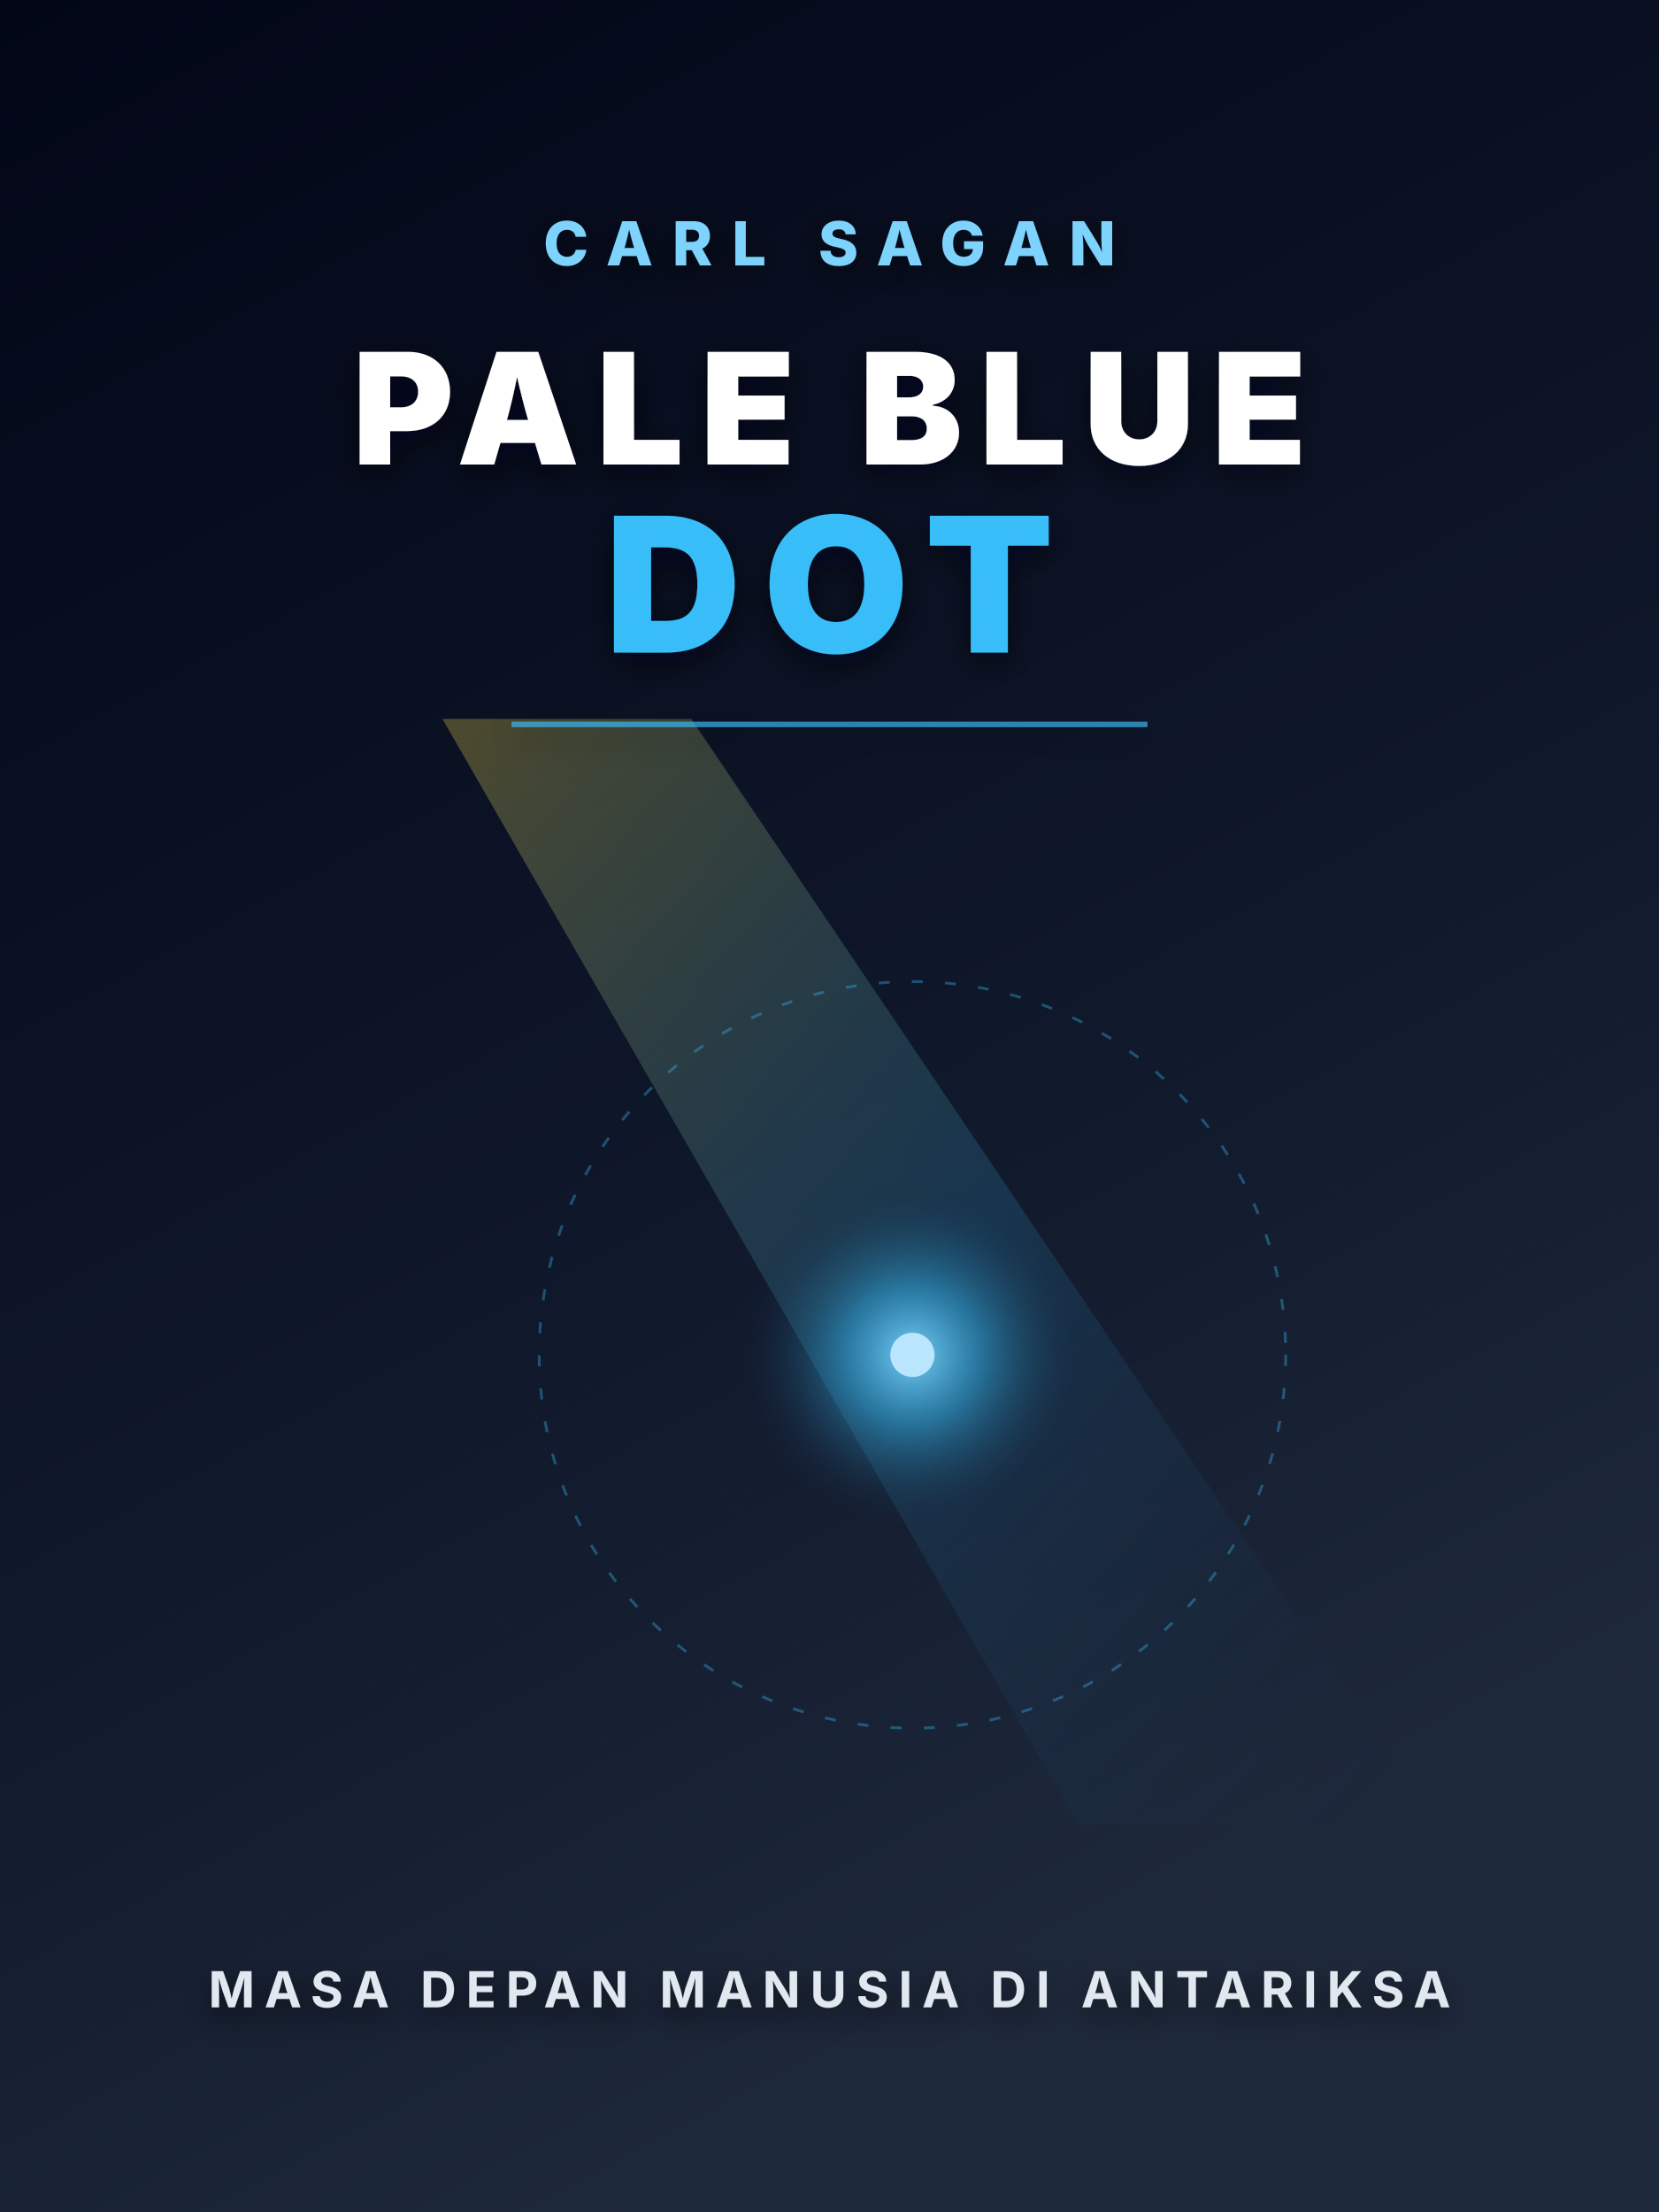
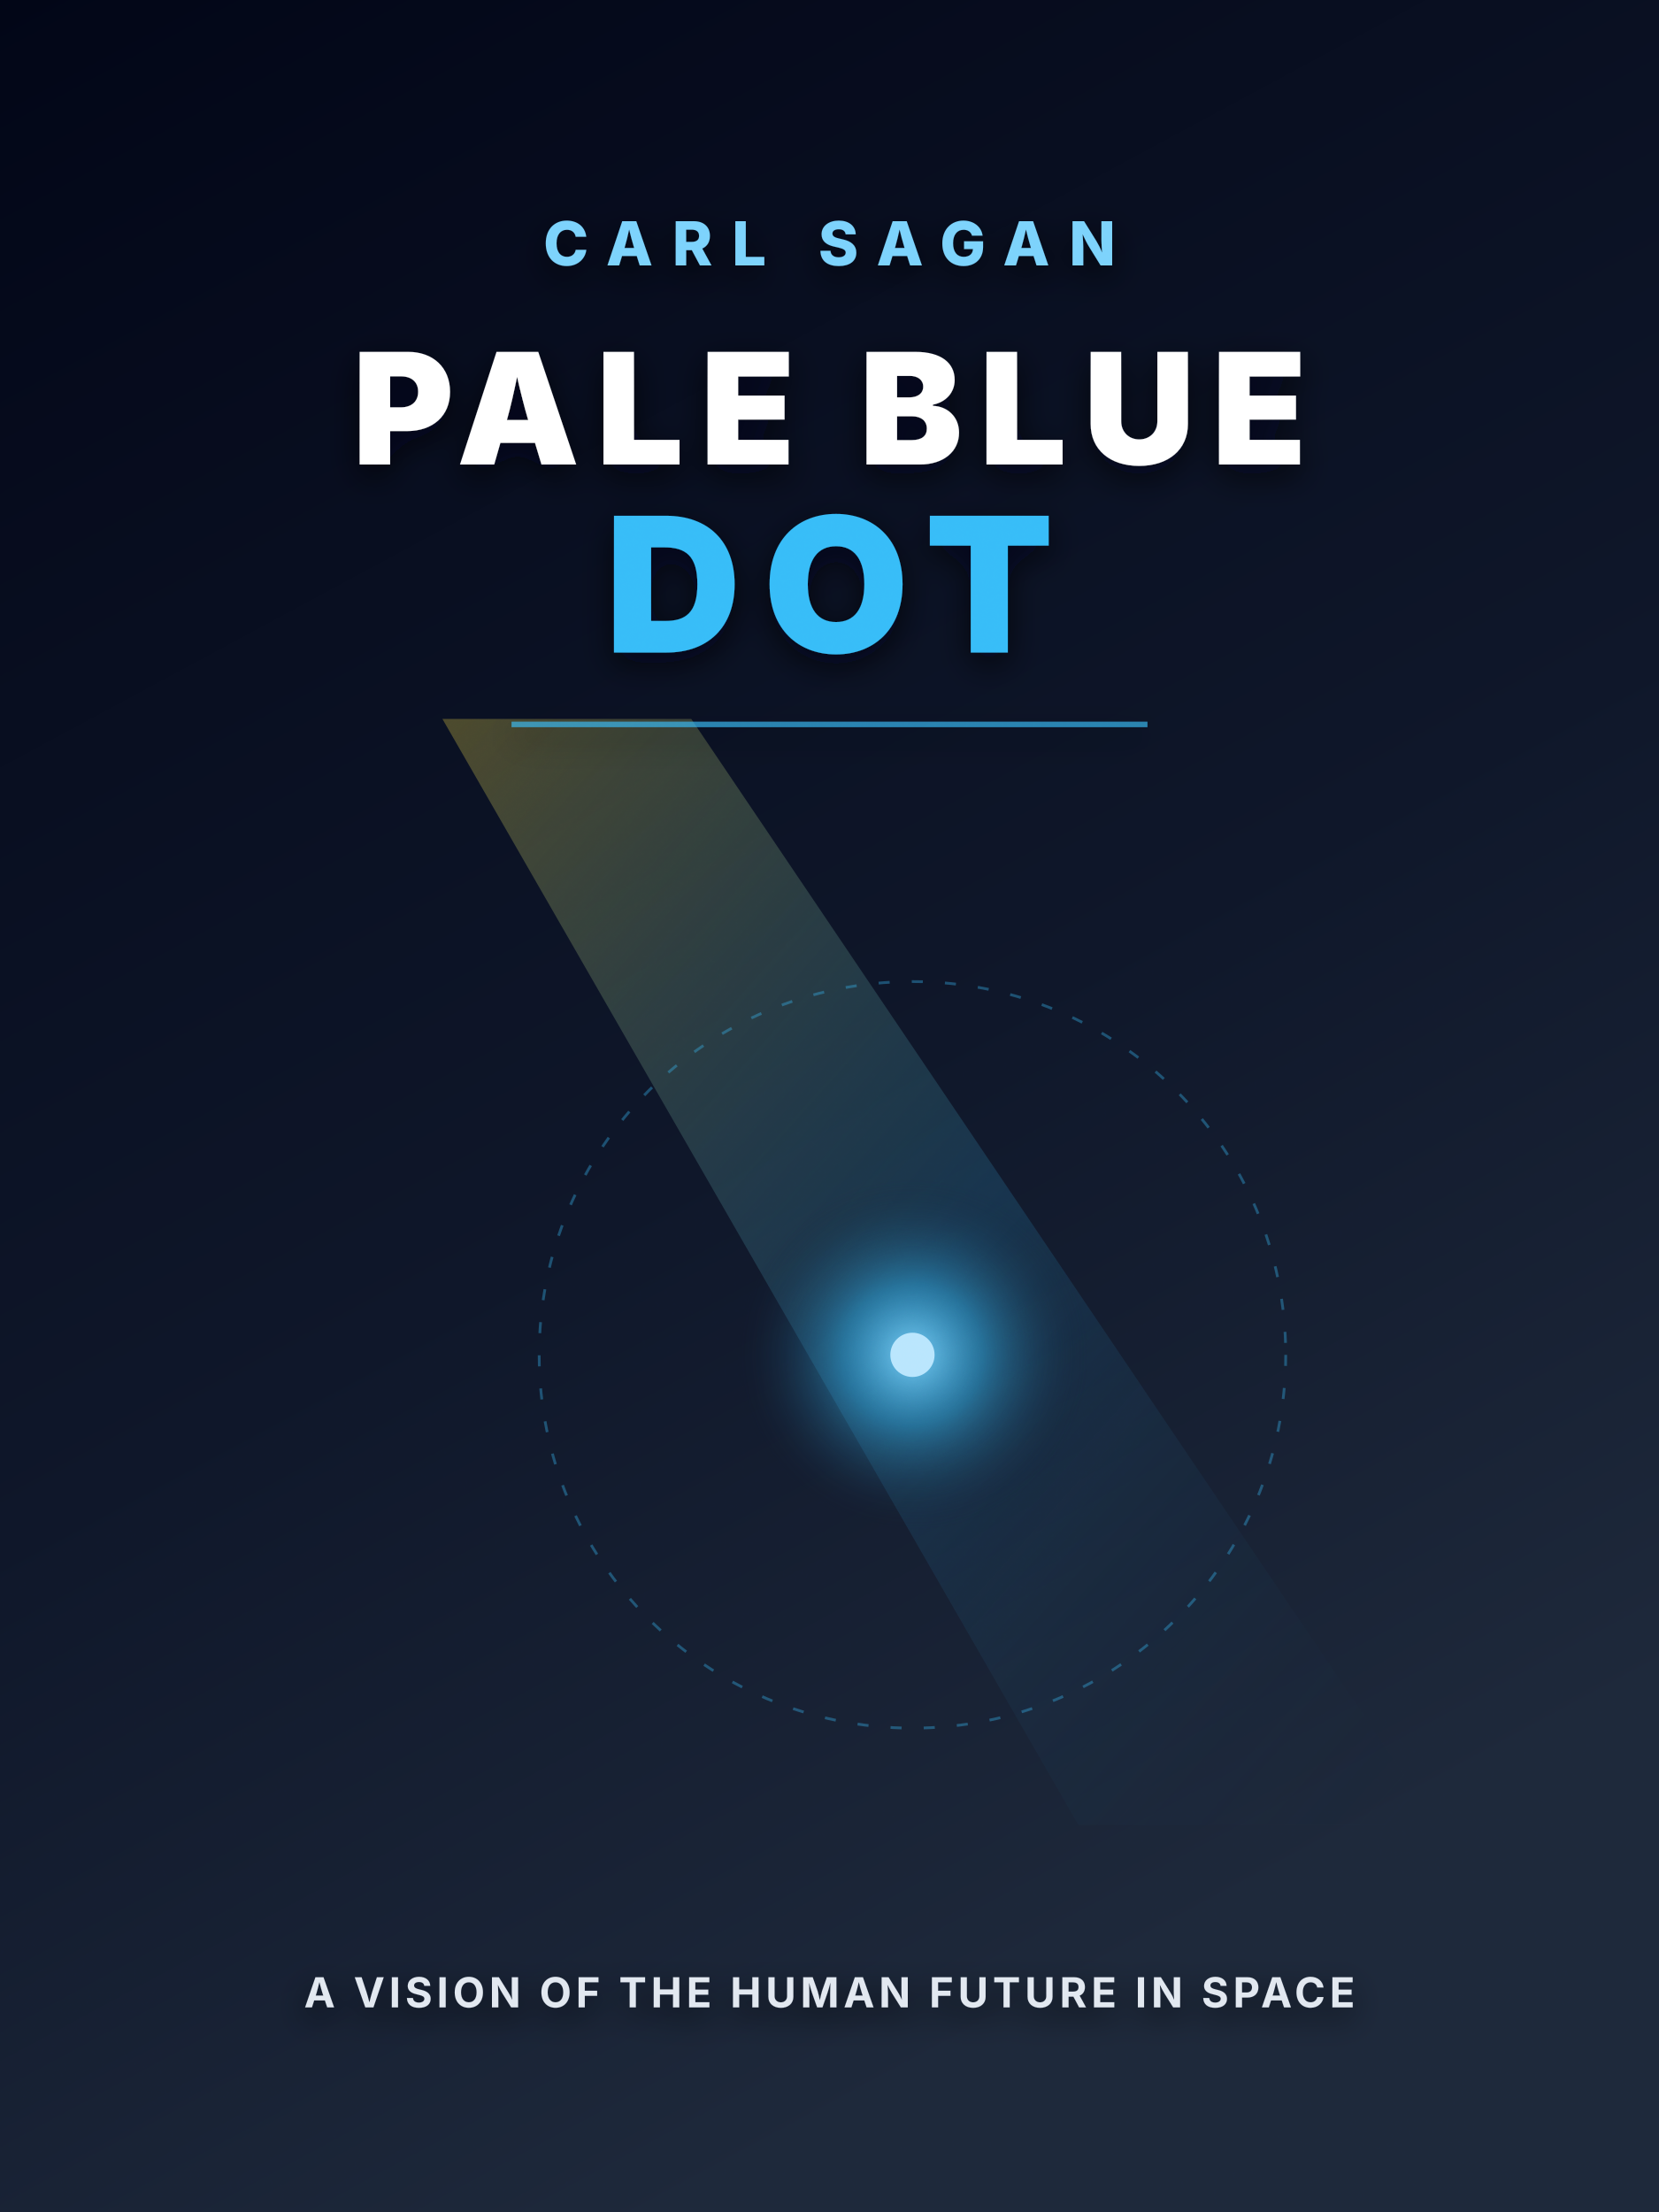
<svg xmlns="http://www.w3.org/2000/svg" viewBox="0 0 600 800" width="600" height="800">
  <defs>
    <linearGradient id="bgGrad" x1="0" y1="0" x2="0.4" y2="1">
      <stop offset="0%" stop-color="#020617" />
      <stop offset="60%" stop-color="#0F172A" />
      <stop offset="100%" stop-color="#1E293B" />
    </linearGradient>
    <linearGradient id="sunbeam" x1="0" y1="0" x2="1" y2="1">
      <stop offset="0%" stop-color="#FDE047" stop-opacity="0.28" />
      <stop offset="50%" stop-color="#38BDF8" stop-opacity="0.16" />
      <stop offset="100%" stop-color="#0F172A" stop-opacity="0" />
    </linearGradient>
    <radialGradient id="dotGlow" cx="50%" cy="50%" r="50%">
      <stop offset="0%" stop-color="#7DD3FC" stop-opacity="0.95" />
      <stop offset="40%" stop-color="#38BDF8" stop-opacity="0.45" />
      <stop offset="100%" stop-color="#0F172A" stop-opacity="0" />
    </radialGradient>
    <filter id="textShadow" x="-20%" y="-20%" width="140%" height="140%">
      <feDropShadow dx="0" dy="4" stdDeviation="6" flood-color="#020617" flood-opacity="0.7" />
    </filter>
    <filter id="grain" x="0%" y="0%" width="100%" height="100%">
      <feTurbulence type="fractalNoise" baseFrequency="0.75" numOctaves="3" stitchTiles="stitch" />
      <feColorMatrix type="matrix" values="1 0 0 0 0  0 1 0 0 0  0 0 1 0 0  0 0 0 0.06 0" />
    </filter>
  </defs>
  <rect width="600" height="800" fill="url(#bgGrad)" />
  <polygon points="160,260 250,260 520,660 390,660" fill="url(#sunbeam)" />
  <circle cx="330" cy="490" r="64" fill="url(#dotGlow)" />
  <circle cx="330" cy="490" r="8" fill="#BAE6FD" />
  <circle cx="330" cy="490" r="135" fill="none" stroke="#38BDF8" stroke-width="1" stroke-dasharray="4 8" opacity="0.35" />
  <g filter="url(#textShadow)" text-anchor="middle" font-family="'Inter', 'Segoe UI', system-ui, -apple-system, sans-serif">
    <text x="300" y="96" fill="#7DD3FC" font-size="22" font-weight="800" letter-spacing="7">CARL SAGAN</text>
    <text x="300" y="168" fill="#FFFFFF" font-size="56" font-weight="900" letter-spacing="6">PALE BLUE</text>
    <text x="300" y="236" fill="#38BDF8" font-size="68" font-weight="900" letter-spacing="8">DOT</text>
    <line x1="185" y1="262" x2="415" y2="262" stroke="#38BDF8" stroke-width="2" opacity="0.65" />
-     <text x="300" y="726" fill="#E2E8F0" font-size="18" font-weight="700" letter-spacing="3.5">MASA DEPAN MANUSIA DI ANTARIKSA</text>
+     <text x="300" y="726" fill="#E2E8F0" font-size="15" font-weight="700" letter-spacing="1.6">A VISION OF THE HUMAN FUTURE IN SPACE</text>
  </g>
  <rect width="600" height="800" fill="#FFFFFF" filter="url(#grain)" opacity="0.35" style="mix-blend-mode: overlay;" />
</svg>
